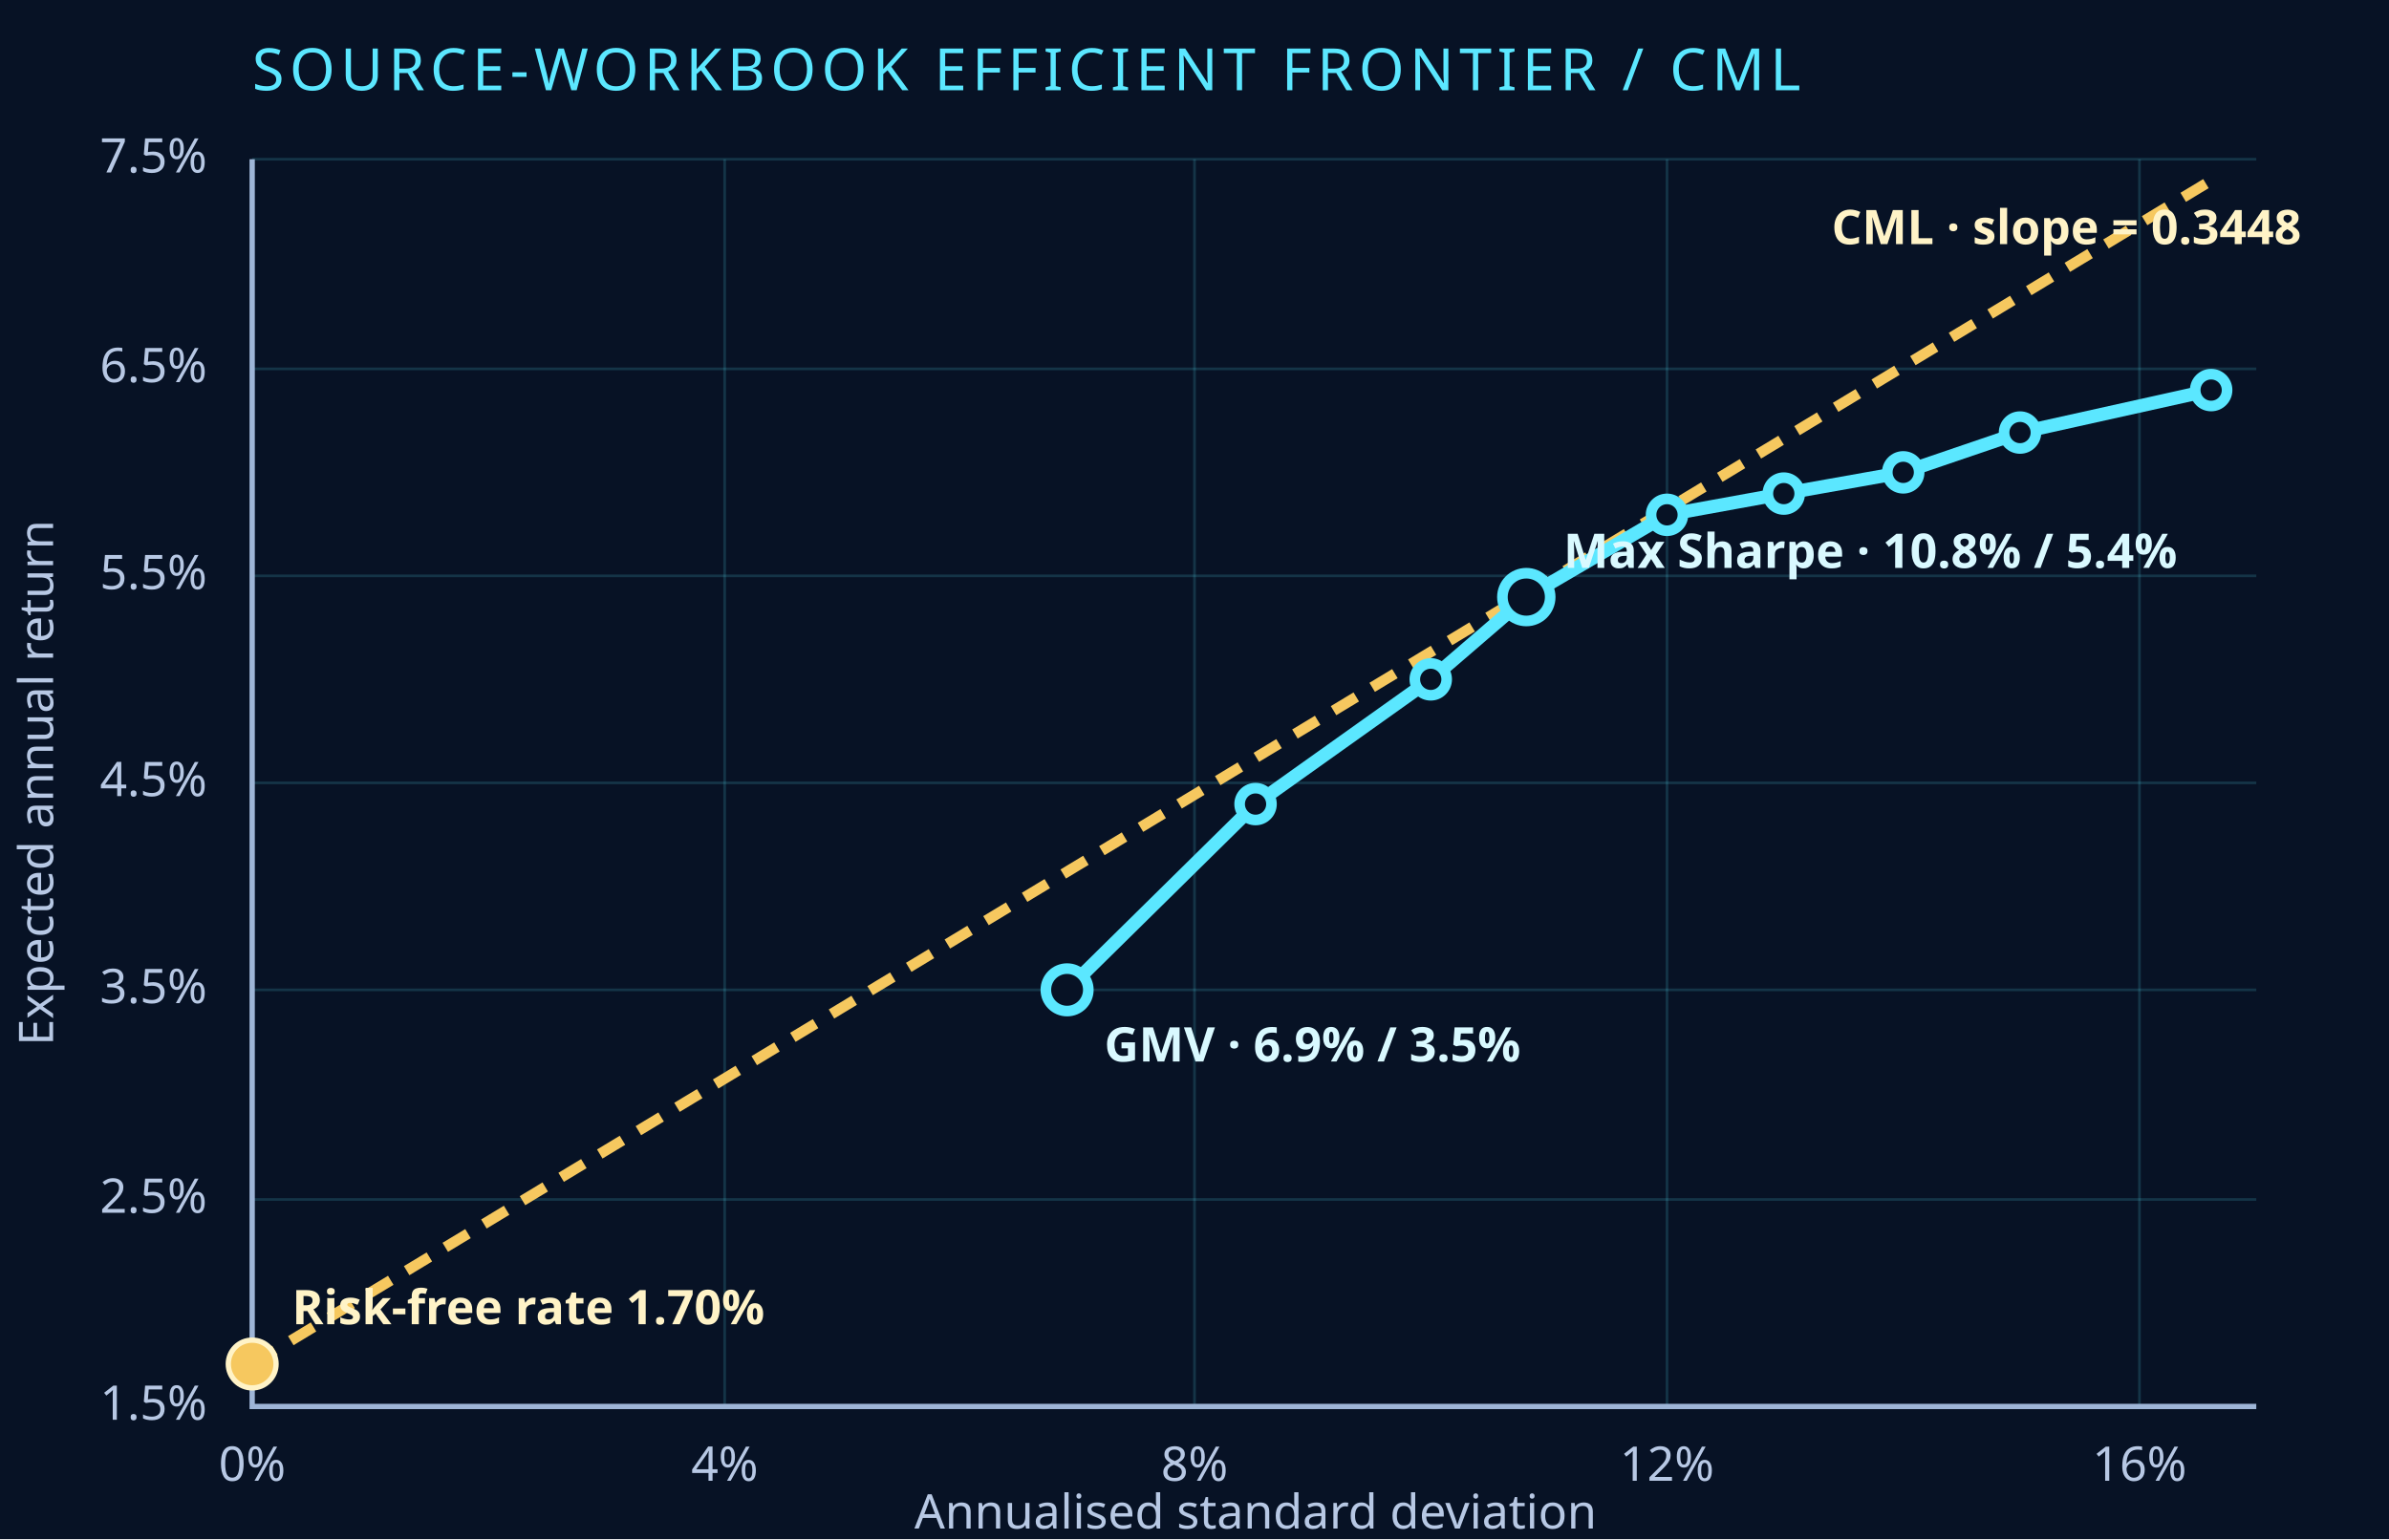
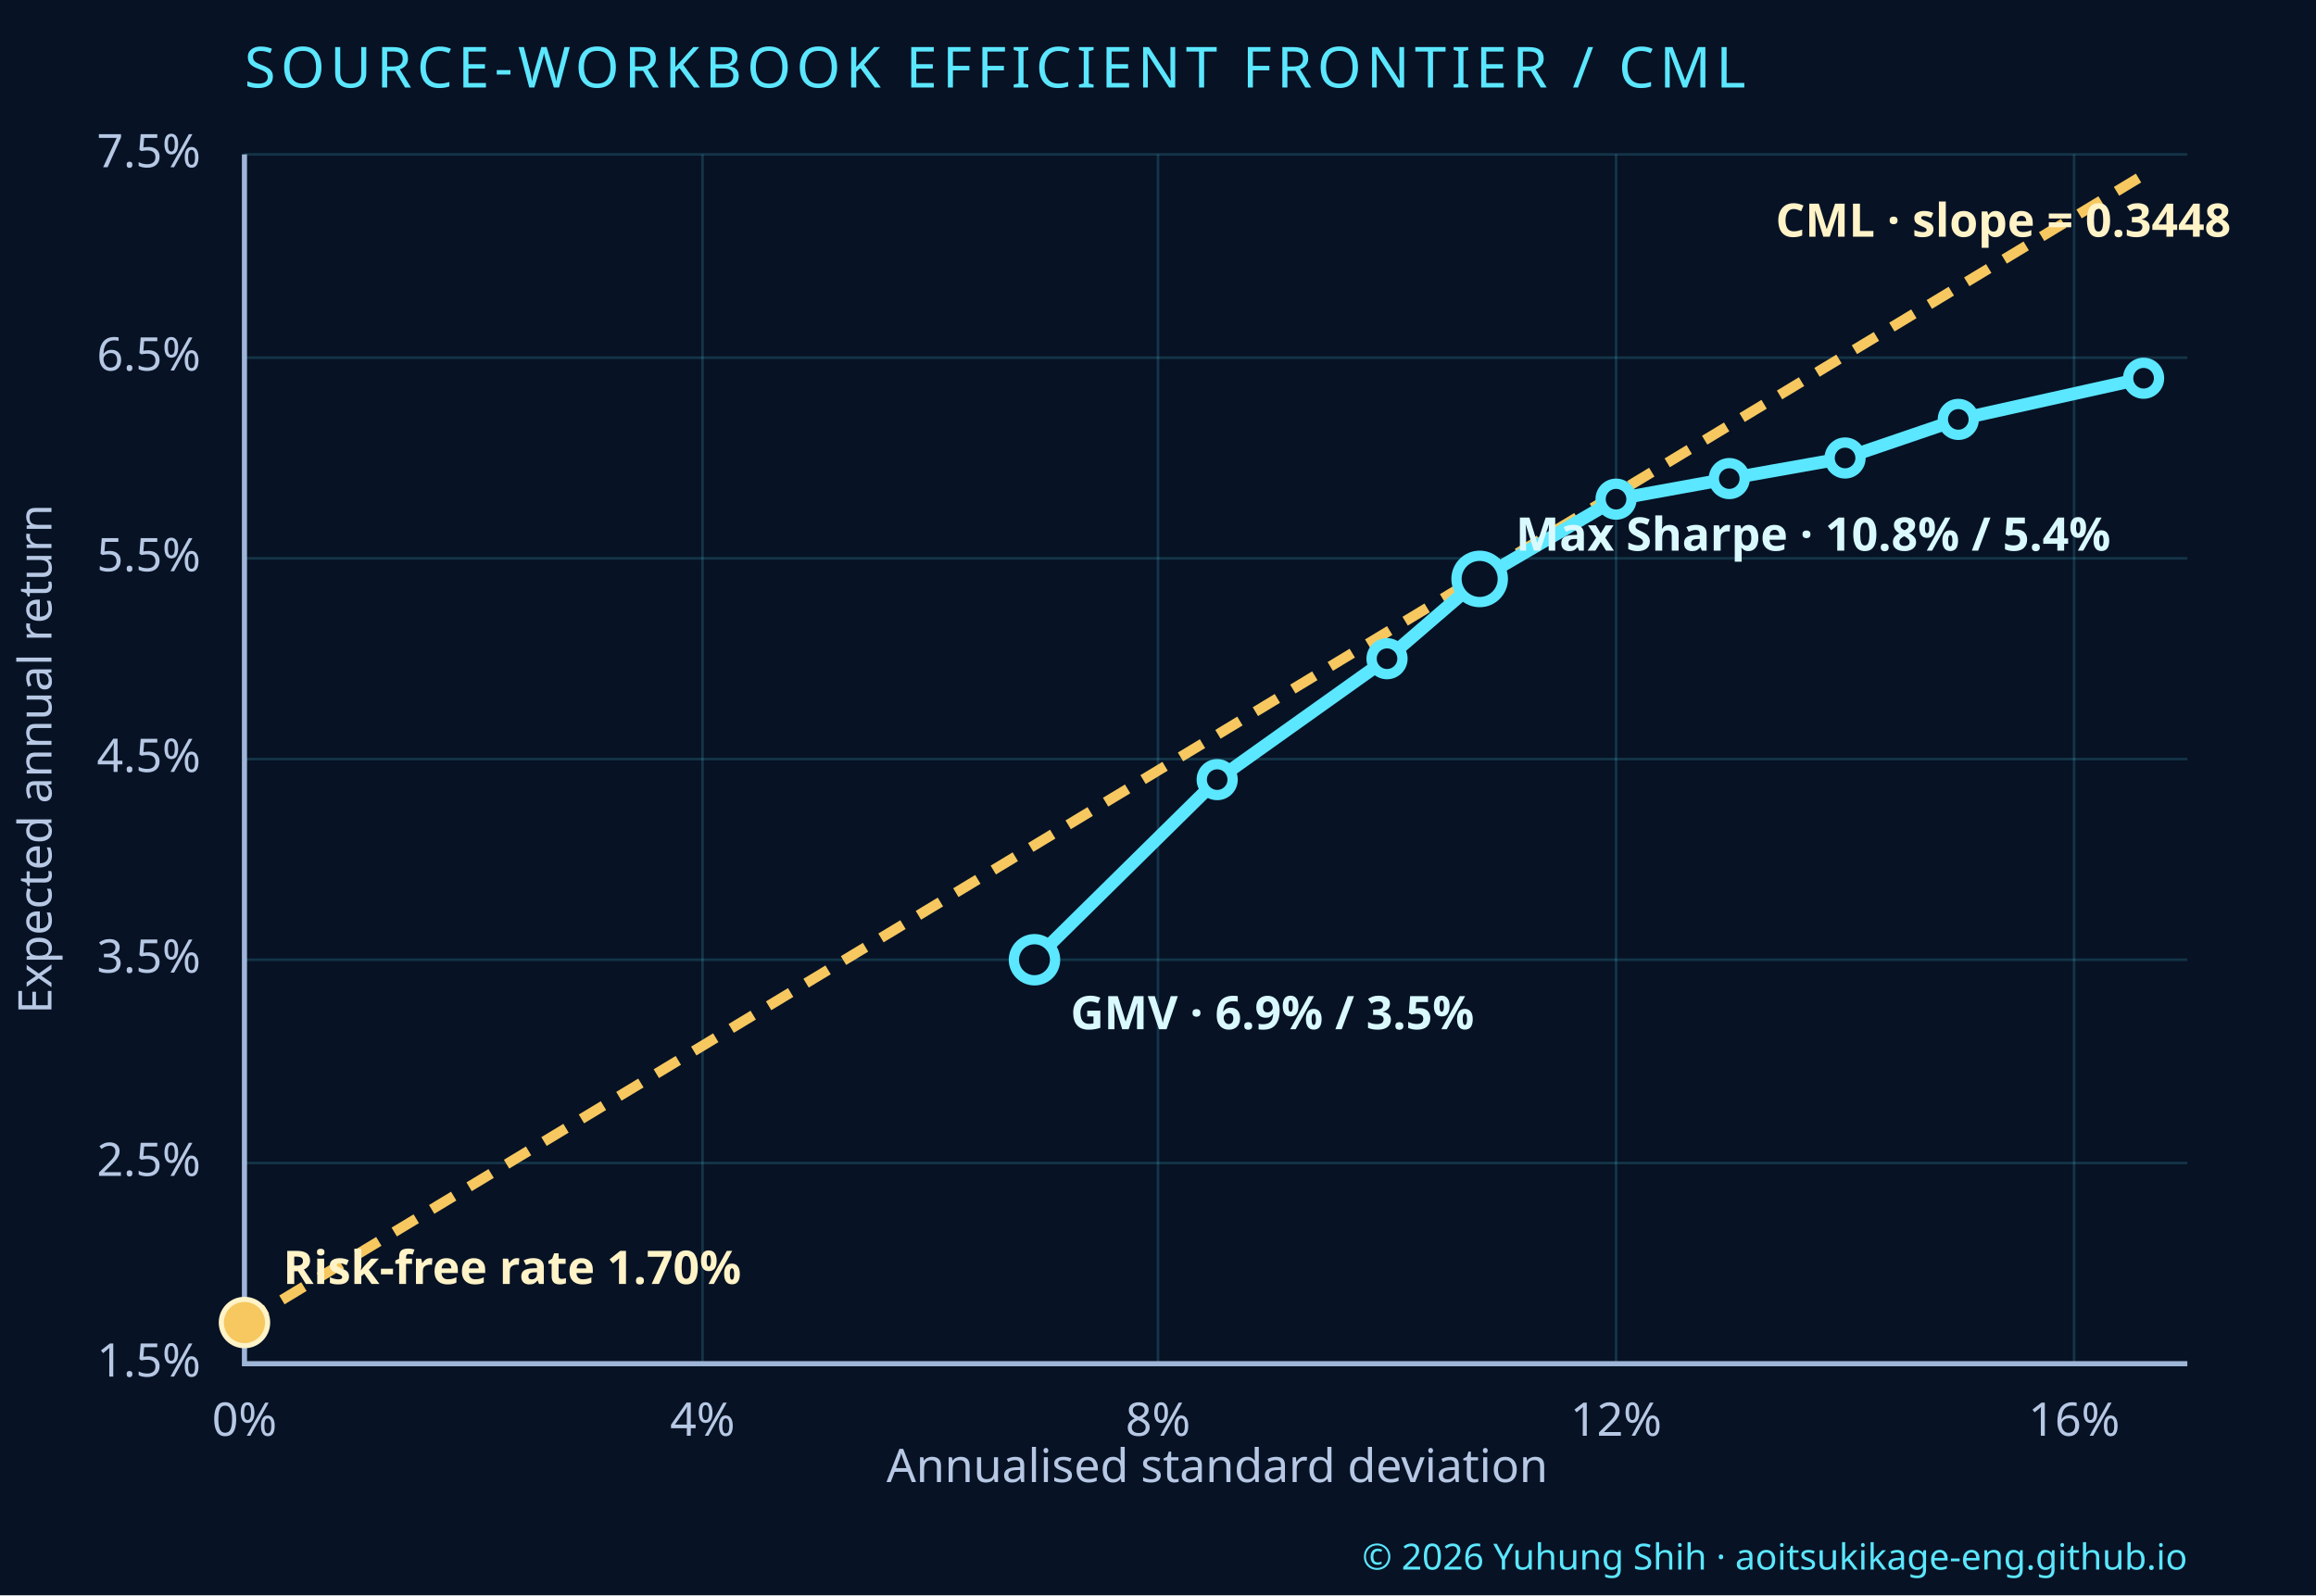
- <svg xmlns="http://www.w3.org/2000/svg" viewBox="0 0 900 580" role="img" aria-labelledby="title desc">
-   <rect width="900" height="580" fill="#071225" />
+ <svg xmlns="http://www.w3.org/2000/svg" viewBox="0 0 900 620" role="img" aria-labelledby="title desc">
+   <rect width="900" height="620" fill="#071225" />
  <g stroke="#5be7ff" stroke-opacity=".16" stroke-width="1">
    <path d="M95 530H850M95 452H850M95 373H850M95 295H850M95 217H850M95 139H850M95 60H850" />
    <path d="M95 60V530M273 60V530M450 60V530M628 60V530M806 60V530" />
  </g>
  <g fill="none" stroke="#9eb5d7" stroke-width="2">
    <path d="M95 60V530H850" />
  </g>
  <g fill="#b7c8e4" font-family="IBM Plex Sans, sans-serif" font-size="18">
    <text x="78" y="535" text-anchor="end">1.5%</text>
    <text x="78" y="457" text-anchor="end">2.5%</text>
    <text x="78" y="378" text-anchor="end">3.5%</text>
    <text x="78" y="300" text-anchor="end">4.5%</text>
    <text x="78" y="222" text-anchor="end">5.5%</text>
    <text x="78" y="144" text-anchor="end">6.5%</text>
    <text x="78" y="65" text-anchor="end">7.5%</text>
    <text x="95" y="558" text-anchor="middle">0%</text>
    <text x="273" y="558" text-anchor="middle">4%</text>
    <text x="450" y="558" text-anchor="middle">8%</text>
    <text x="628" y="558" text-anchor="middle">12%</text>
    <text x="806" y="558" text-anchor="middle">16%</text>
    <text x="473" y="576" text-anchor="middle">Annualised standard deviation</text>
    <text x="20" y="295" transform="rotate(-90 20 295)" text-anchor="middle">Expected annual return</text>
  </g>
  <line x1="95" y1="514" x2="833" y2="68" stroke="#f6c85f" stroke-width="4" stroke-dasharray="10 7" />
  <path d="M402 373 L473 303 L539 256 L575 225 L628 194 L672 186 L717 178 L761 163 L833 147" fill="none" stroke="#5be7ff" stroke-width="5" stroke-linecap="round" stroke-linejoin="round" />
  <g fill="#071225" stroke="#5be7ff" stroke-width="4">
    <circle cx="402" cy="373" r="8" />
    <circle cx="473" cy="303" r="6" />
    <circle cx="539" cy="256" r="6" />
    <circle cx="575" cy="225" r="9" />
    <circle cx="628" cy="194" r="6" />
    <circle cx="672" cy="186" r="6" />
    <circle cx="717" cy="178" r="6" />
    <circle cx="761" cy="163" r="6" />
    <circle cx="833" cy="147" r="6" />
  </g>
  <circle cx="95" cy="514" r="9" fill="#f6c85f" stroke="#fff3c7" stroke-width="2" />
  <g font-family="IBM Plex Sans, sans-serif" font-size="18" font-weight="700">
    <text x="110" y="499" fill="#fff3c7">Risk-free rate 1.70%</text>
    <text x="416" y="400" fill="#d9f9ff">GMV · 6.9% / 3.5%</text>
    <text x="589" y="214" fill="#d9f9ff">Max Sharpe · 10.8% / 5.4%</text>
    <text x="690" y="92" fill="#fff3c7">CML · slope = 0.3448</text>
  </g>
  <text x="95" y="34" fill="#5be7ff" font-family="Orbitron, sans-serif" font-size="22" letter-spacing="2">SOURCE-WORKBOOK EFFICIENT FRONTIER / CML</text>
+   <text x="850" y="610" fill="#5be7ff" font-family="IBM Plex Sans, sans-serif" font-size="14" text-anchor="end">© 2026 Yuhung Shih · aoitsukikage-eng.github.io</text>
</svg>
